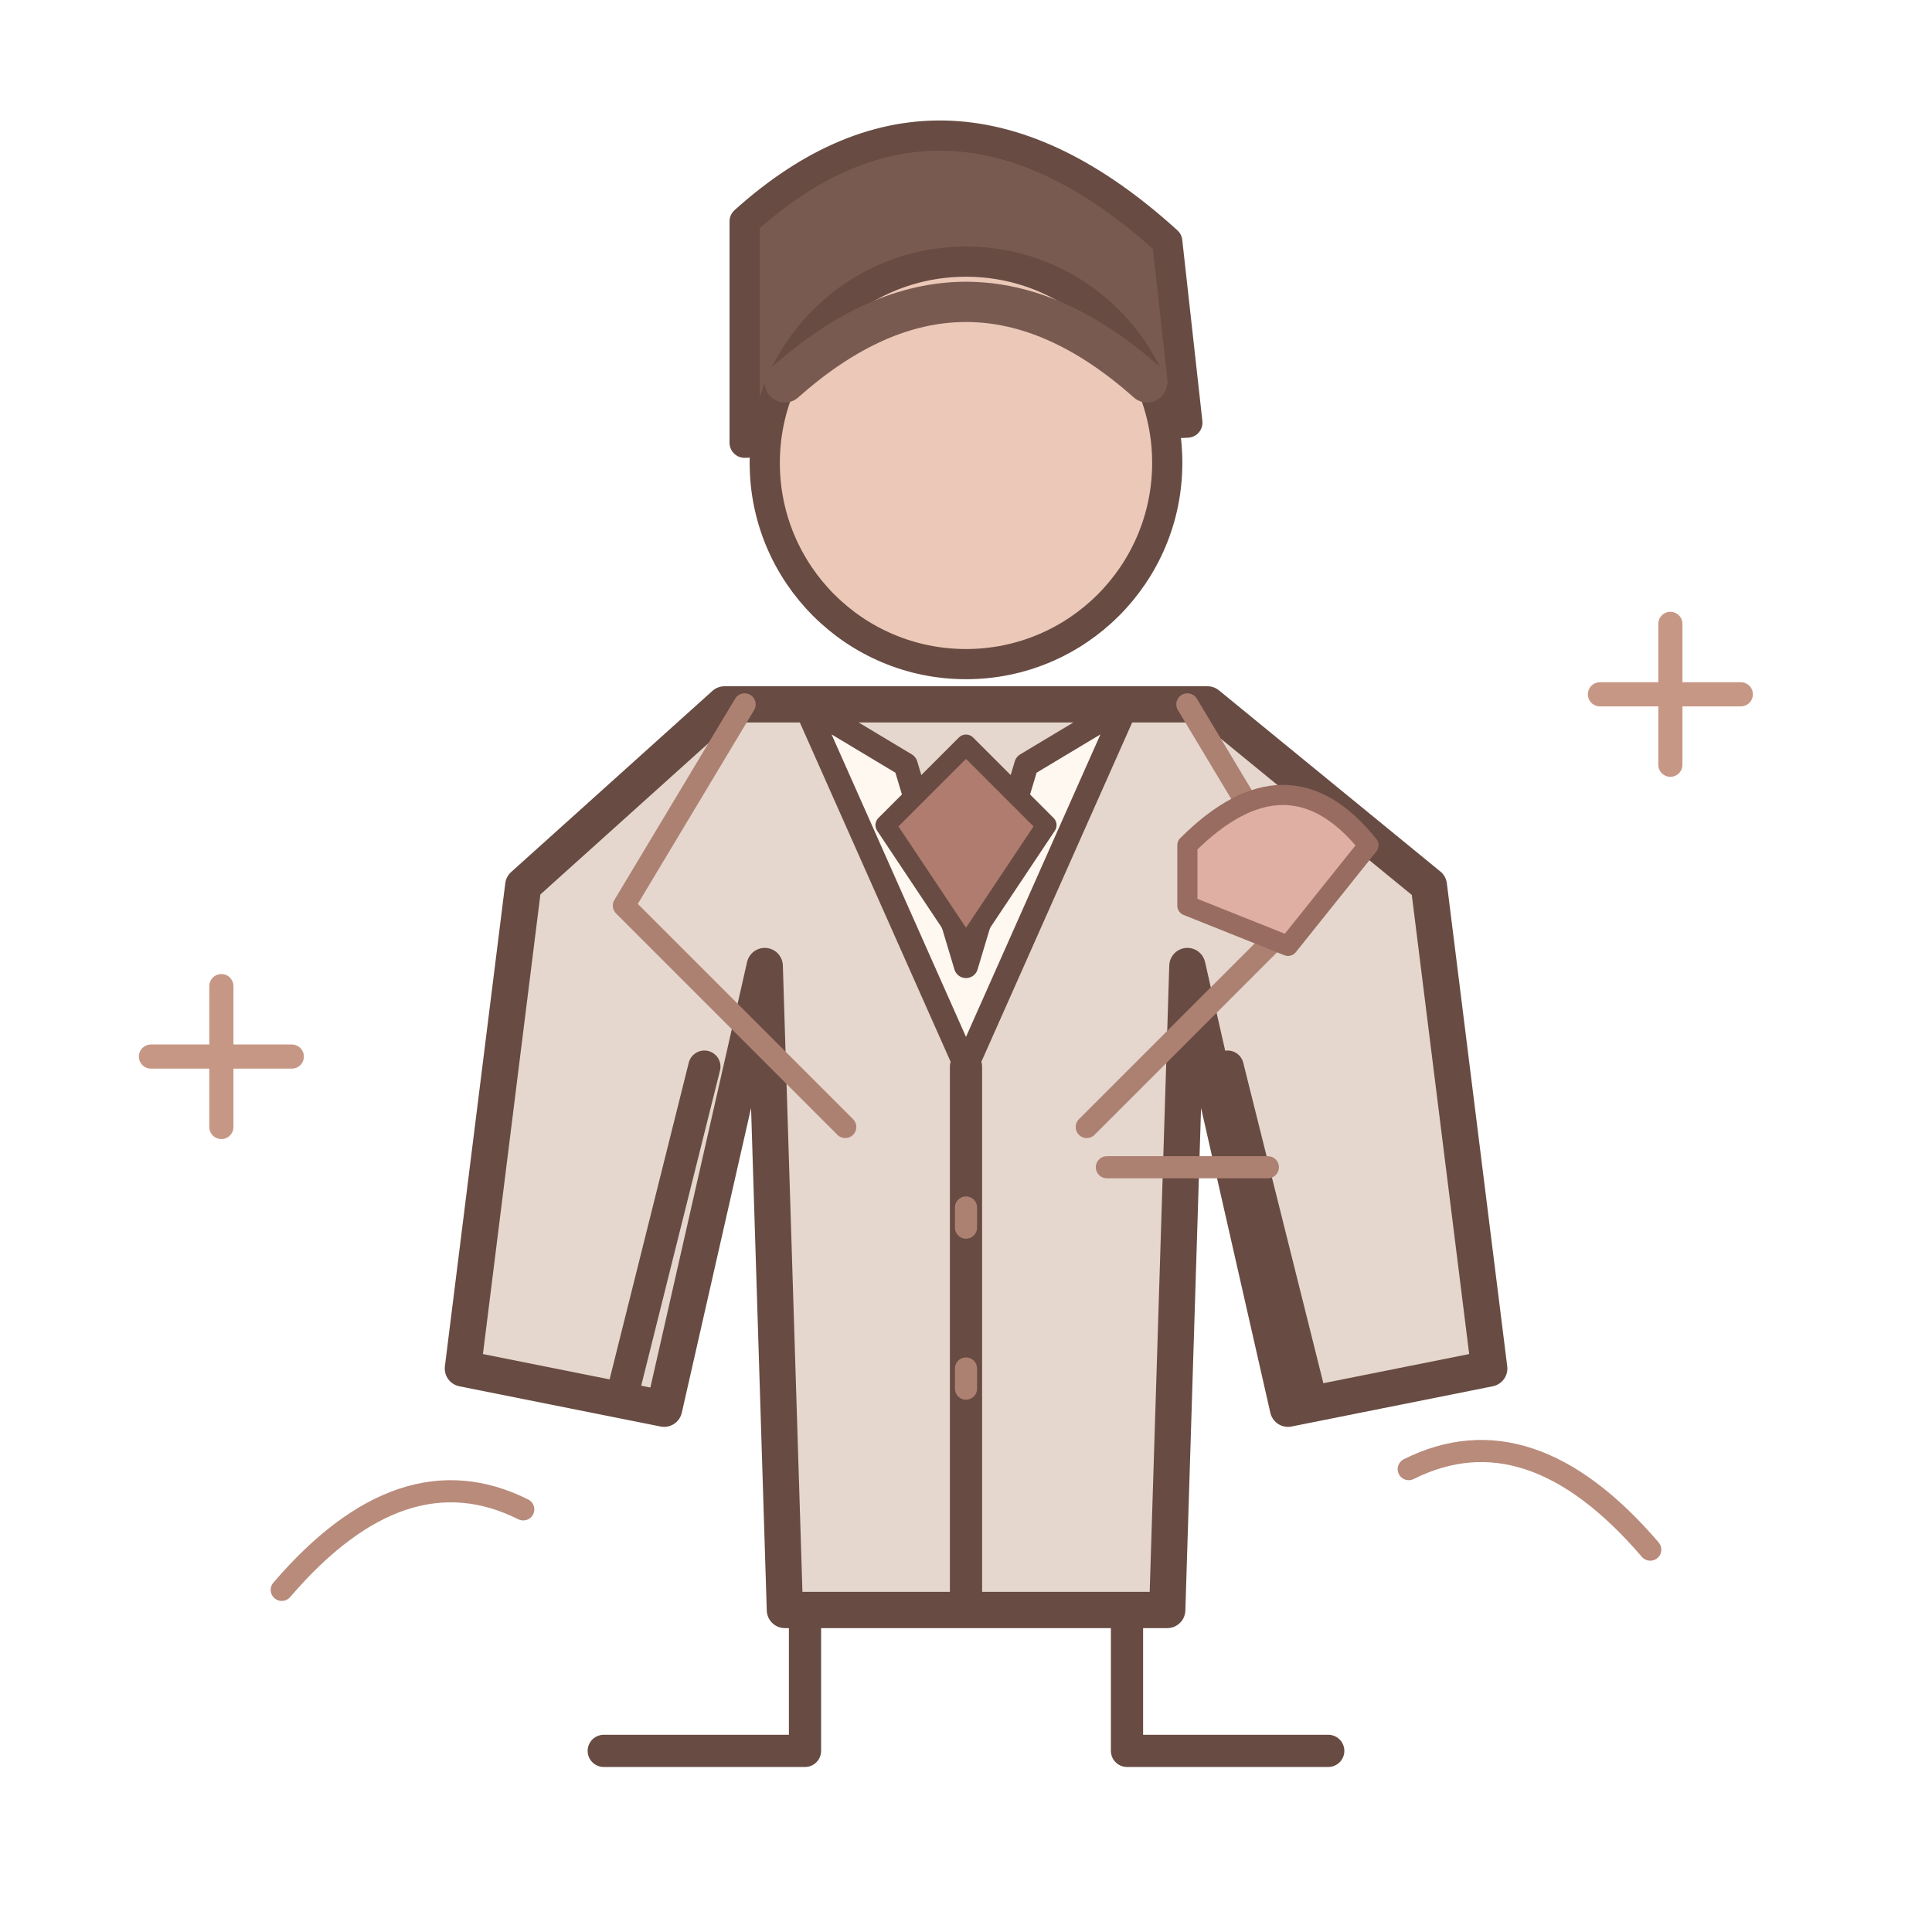
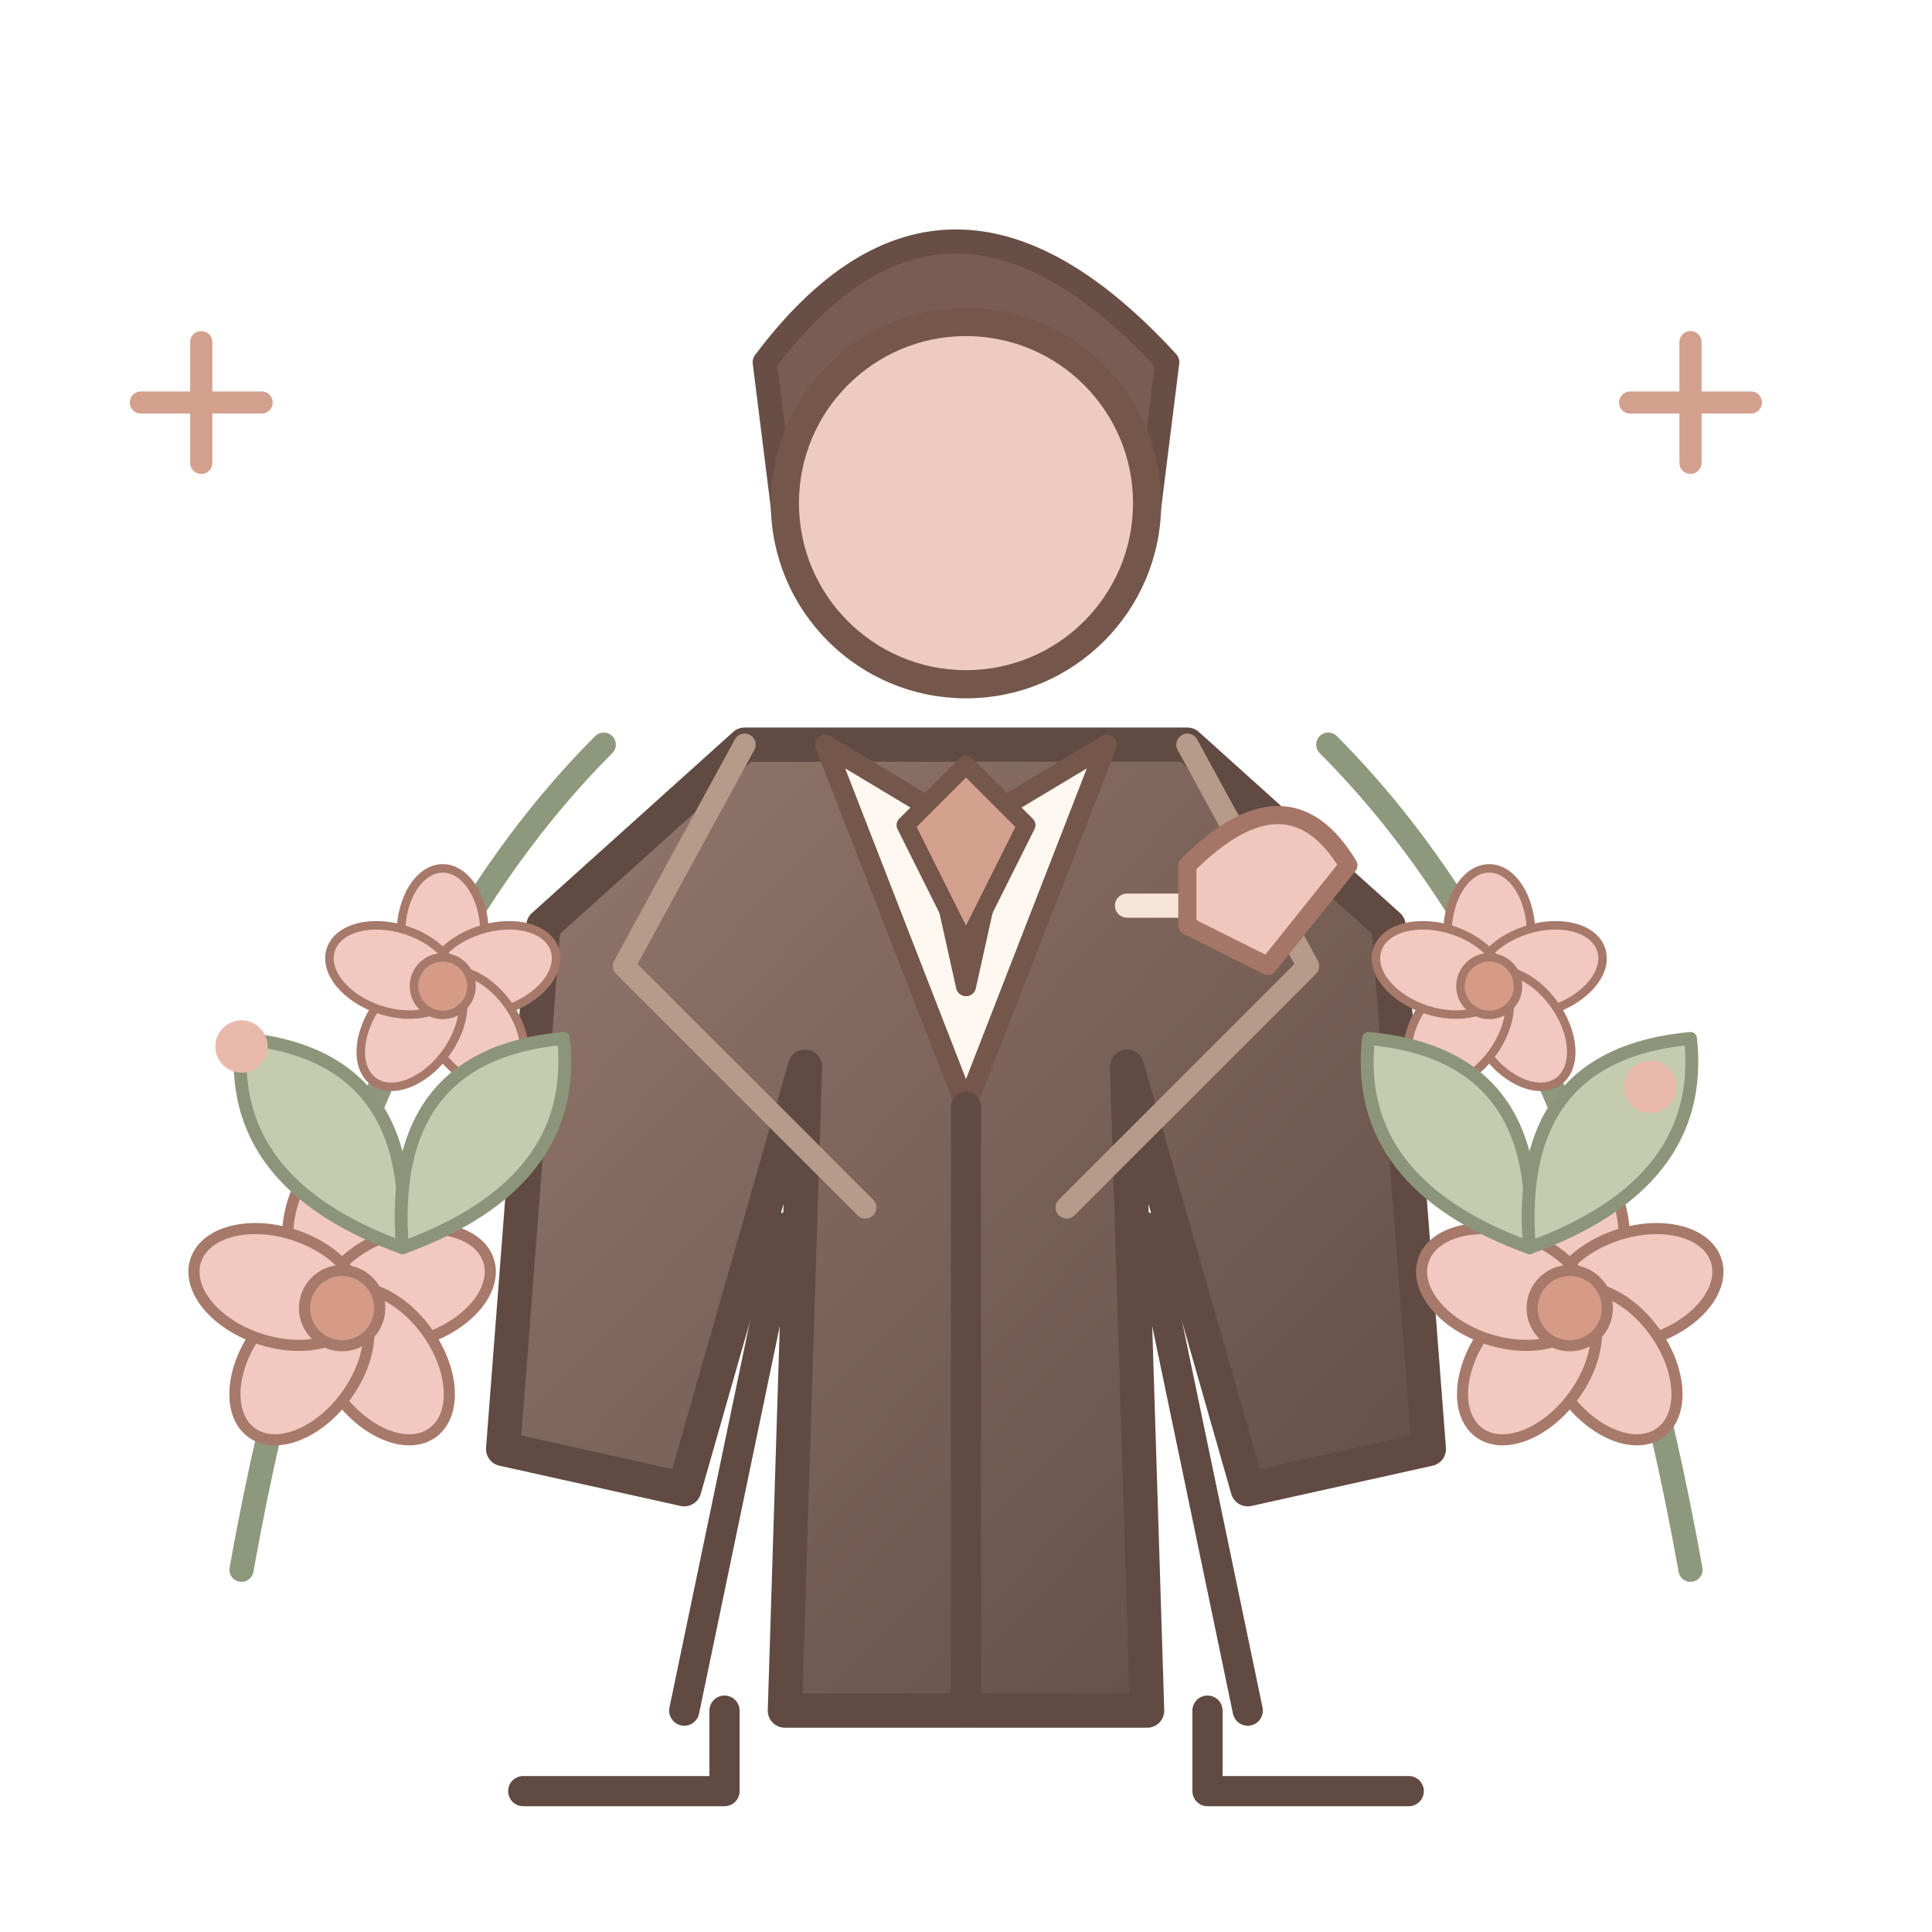
<svg xmlns="http://www.w3.org/2000/svg" viewBox="0 0 96 96" fill="none" stroke-linecap="round" stroke-linejoin="round">
-   <path d="M37 11q10-9 21 1l1 9-22 1z" fill="#795A50" stroke="#684B42" stroke-width="1.5" />
-   <circle cx="48" cy="23" r="10" fill="#EBC8B8" stroke="#684B42" stroke-width="1.5" />
-   <path d="M39 19q9-8 18 0" stroke="#795A50" stroke-width="2" />
-   <path d="M36 35l-10 9-3 24 10 2 5-22 1 32h19l1-32 5 22 10-2-3-24-11-9z" fill="#E5D7CE" stroke="#684B42" stroke-width="1.8" />
-   <path d="M40 35l8 18 8-18-5 3-3 10-3-10z" fill="#FFF8F1" stroke="#684B42" stroke-width="1.2" />
-   <path d="M44 41l4 6 4-6-4-4z" fill="#B07C6F" stroke="#684B42" stroke-width="1" />
-   <path d="M48 53v27M35 53l-4 16m30-16 4 16M40 80v7h-10m26-7v7h10" stroke="#684B42" stroke-width="1.6" />
-   <path d="M37 35l-6 10 11 11m17-21 6 10-11 11M55 58h8M48 60v1m0 7v1" stroke="#AD8172" stroke-width="1.1" />
-   <path d="M59 42q5-5 9 0l-4 5-5-2z" fill="#DFAFA3" stroke="#986C60" stroke-width="1" />
-   <path d="M11 49v7m-3.5-3.5h7M83 31v7m-3.5-3.5h7" stroke="#C79785" stroke-width="1.2" />
-   <path d="M14 79q6-7 12-4m56 2q-6-7-12-4" stroke="#B98B7B" stroke-width="1.1" />
+   <defs>
+     <linearGradient id="iv" x1="0" y1="0" x2="1" y2="1">
+       <stop stop-color="#FFF9F2" />
+       <stop offset="1" stop-color="#E8CFC1" />
+     </linearGradient>
+     <linearGradient id="pink" x1="0" y1="0" x2="1" y2="1">
+       <stop stop-color="#FCE9E1" />
+       <stop offset="1" stop-color="#DDAA9D" />
+     </linearGradient>
+     <linearGradient id="dark" x1="0" y1="0" x2="1" y2="1">
+       <stop stop-color="#93786D" />
+       <stop offset="1" stop-color="#5F4A42" />
+     </linearGradient>
+   </defs>
+   <path d="M38 18q9-12 20 0l-1 8H39z" fill="#795D53" stroke="#684E44" stroke-width="1.2" />
+   <circle cx="48" cy="25" r="9" fill="#EDCBBE" stroke="#74564B" stroke-width="1.4" />
+   <path d="M37 37 27 46l-2 26 9 2 6-21-1 32h18l-1-32 6 21 9-2-2-26-10-9z" fill="url(#dark)" stroke="#604A42" stroke-width="1.7" />
+   <path d="M41 37l7 18 7-18-5 3-2 9-2-9z" fill="#FFF8F0" stroke="#74564B" stroke-width="1" />
+   <path d="M45 41l3 6 3-6-3-3z" fill="#D5A18F" stroke="#74564B" stroke-width=".9" />
+   <path d="M48 55v30M39 61l-5 24m23-24 5 24M36 85v4H26m34-4v4h10" stroke="#604A42" stroke-width="1.5" />
+   <path d="M37 37l-6 11 12 12m16-23 6 11-12 12" stroke="#B69A8A" stroke-width="1.1" />
+   <path d="M56 45h7" stroke="#F7E4D9" stroke-width="1.2" />
+   <path d="M59 43q5-5 8 0l-4 5-4-2z" fill="#F0C7BC" stroke="#A57567" stroke-width=".9" />
+   <path d="M12 78q5-28 18-41m54 41q-5-28-18-41" stroke="#8D987D" stroke-width="1.2" />
+   <g transform="translate(17 65) scale(0.85)" stroke="#A7796B" stroke-width=".65">
+     <g fill="#F2C9C0">
+       <ellipse cx="0" cy="-4" rx="3.2" ry="5" />
+       <ellipse cx="0" cy="-4" rx="3.2" ry="5" transform="rotate(72)" />
+       <ellipse cx="0" cy="-4" rx="3.2" ry="5" transform="rotate(144)" />
+       <ellipse cx="0" cy="-4" rx="3.2" ry="5" transform="rotate(216)" />
+       <ellipse cx="0" cy="-4" rx="3.2" ry="5" transform="rotate(288)" />
+     </g>
+     <circle r="2.2" fill="#D59B86" />
+   </g>
+   <g transform="translate(78 65) scale(0.85)" stroke="#A7796B" stroke-width=".65">
+     <g fill="#F2C9C0">
+       <ellipse cx="0" cy="-4" rx="3.2" ry="5" />
+       <ellipse cx="0" cy="-4" rx="3.2" ry="5" transform="rotate(72)" />
+       <ellipse cx="0" cy="-4" rx="3.2" ry="5" transform="rotate(144)" />
+       <ellipse cx="0" cy="-4" rx="3.2" ry="5" transform="rotate(216)" />
+       <ellipse cx="0" cy="-4" rx="3.2" ry="5" transform="rotate(288)" />
+     </g>
+     <circle r="2.2" fill="#D59B86" />
+   </g>
+   <g transform="translate(22 49) scale(0.65)" stroke="#A7796B" stroke-width=".65">
+     <g fill="#F2C9C0">
+       <ellipse cx="0" cy="-4" rx="3.2" ry="5" />
+       <ellipse cx="0" cy="-4" rx="3.2" ry="5" transform="rotate(72)" />
+       <ellipse cx="0" cy="-4" rx="3.2" ry="5" transform="rotate(144)" />
+       <ellipse cx="0" cy="-4" rx="3.2" ry="5" transform="rotate(216)" />
+       <ellipse cx="0" cy="-4" rx="3.2" ry="5" transform="rotate(288)" />
+     </g>
+     <circle r="2.2" fill="#D59B86" />
+   </g>
+   <g transform="translate(74 49) scale(0.65)" stroke="#A7796B" stroke-width=".65">
+     <g fill="#F2C9C0">
+       <ellipse cx="0" cy="-4" rx="3.2" ry="5" />
+       <ellipse cx="0" cy="-4" rx="3.2" ry="5" transform="rotate(72)" />
+       <ellipse cx="0" cy="-4" rx="3.2" ry="5" transform="rotate(144)" />
+       <ellipse cx="0" cy="-4" rx="3.2" ry="5" transform="rotate(216)" />
+       <ellipse cx="0" cy="-4" rx="3.2" ry="5" transform="rotate(288)" />
+     </g>
+     <circle r="2.2" fill="#D59B86" />
+   </g>
+   <g transform="translate(20 62) scale(0.8)" fill="#C4CBAF" stroke="#8C957A" stroke-width=".8">
+     <path d="M0 0q-11-4-10-13Q1-12 0 0z" />
+     <path d="M0 0q11-4 10-13Q-1-12 0 0z" />
+   </g>
+   <g transform="translate(76 62) scale(0.8)" fill="#C4CBAF" stroke="#8C957A" stroke-width=".8">
+     <path d="M0 0q-11-4-10-13Q1-12 0 0z" />
+     <path d="M0 0q11-4 10-13Q-1-12 0 0z" />
+   </g>
+   <g stroke="#D3A08D" stroke-width="1.1">
+     <path d="M10 17v6m-3-3h6M84 17v6m-3-3h6" />
+   </g>
+   <g fill="#E9BAAC">
+     <circle cx="12" cy="52" r="1.3" />
+     <circle cx="82" cy="54" r="1.3" />
+   </g>
</svg>
